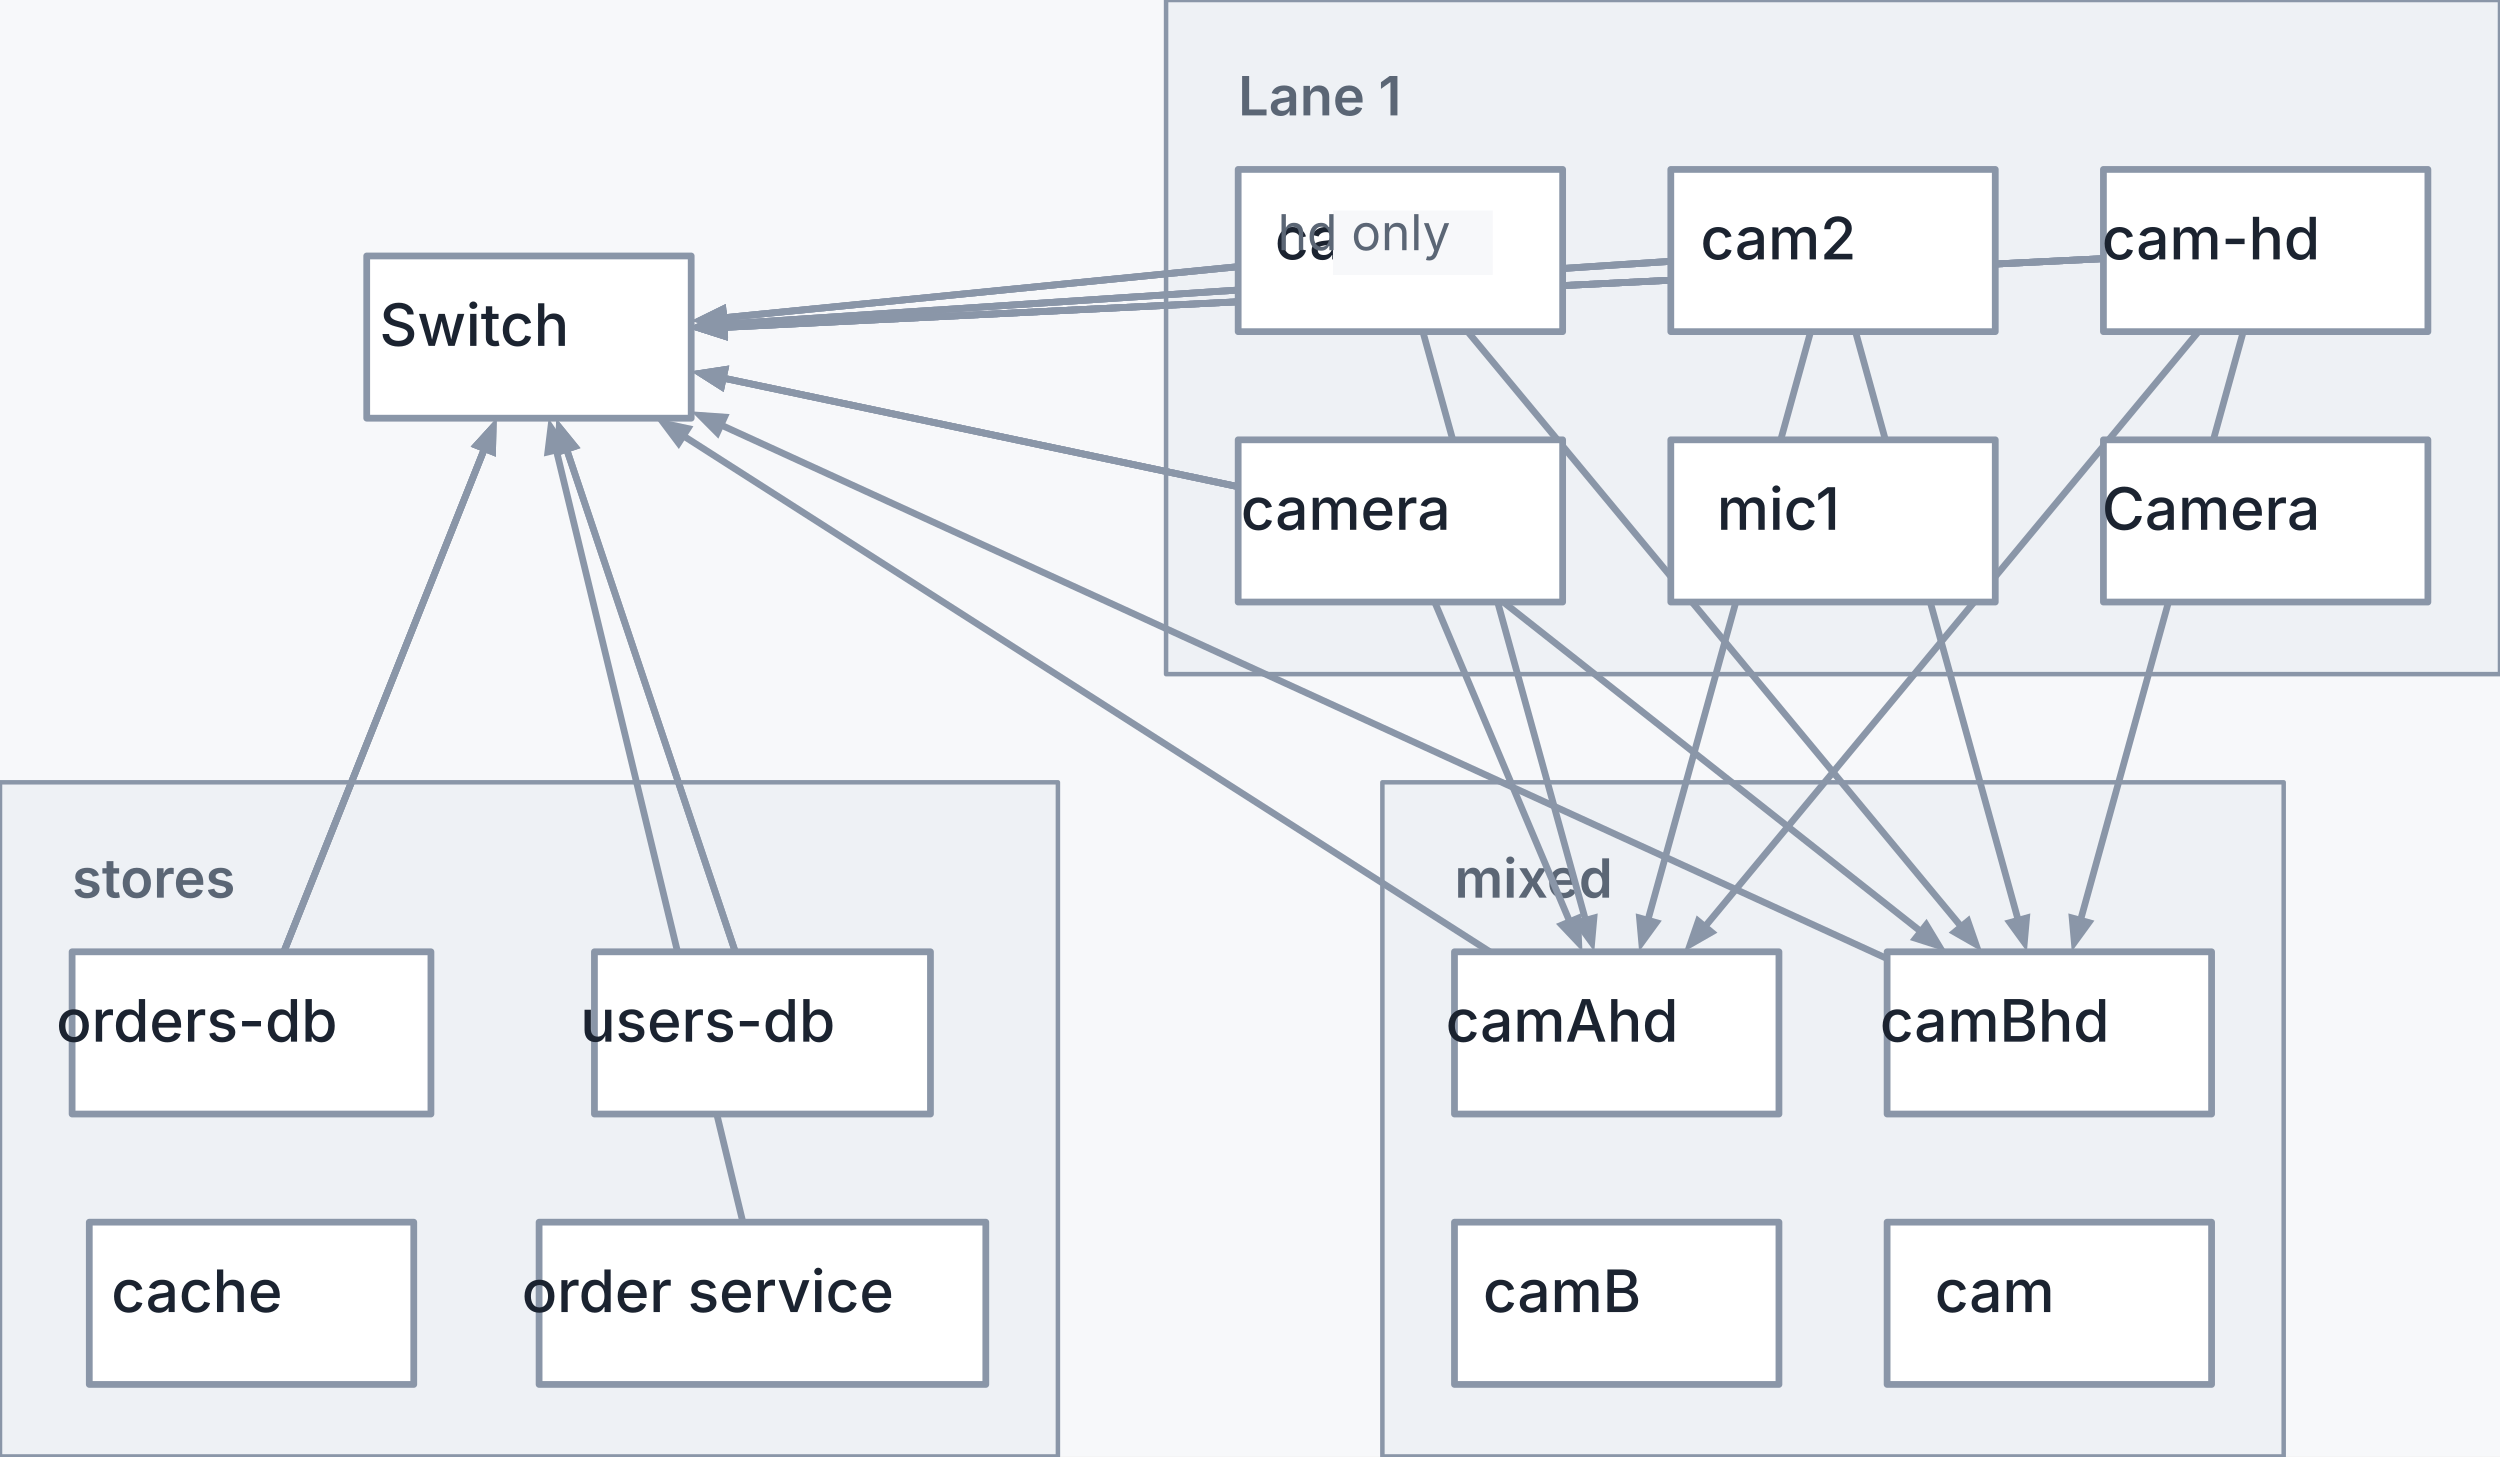
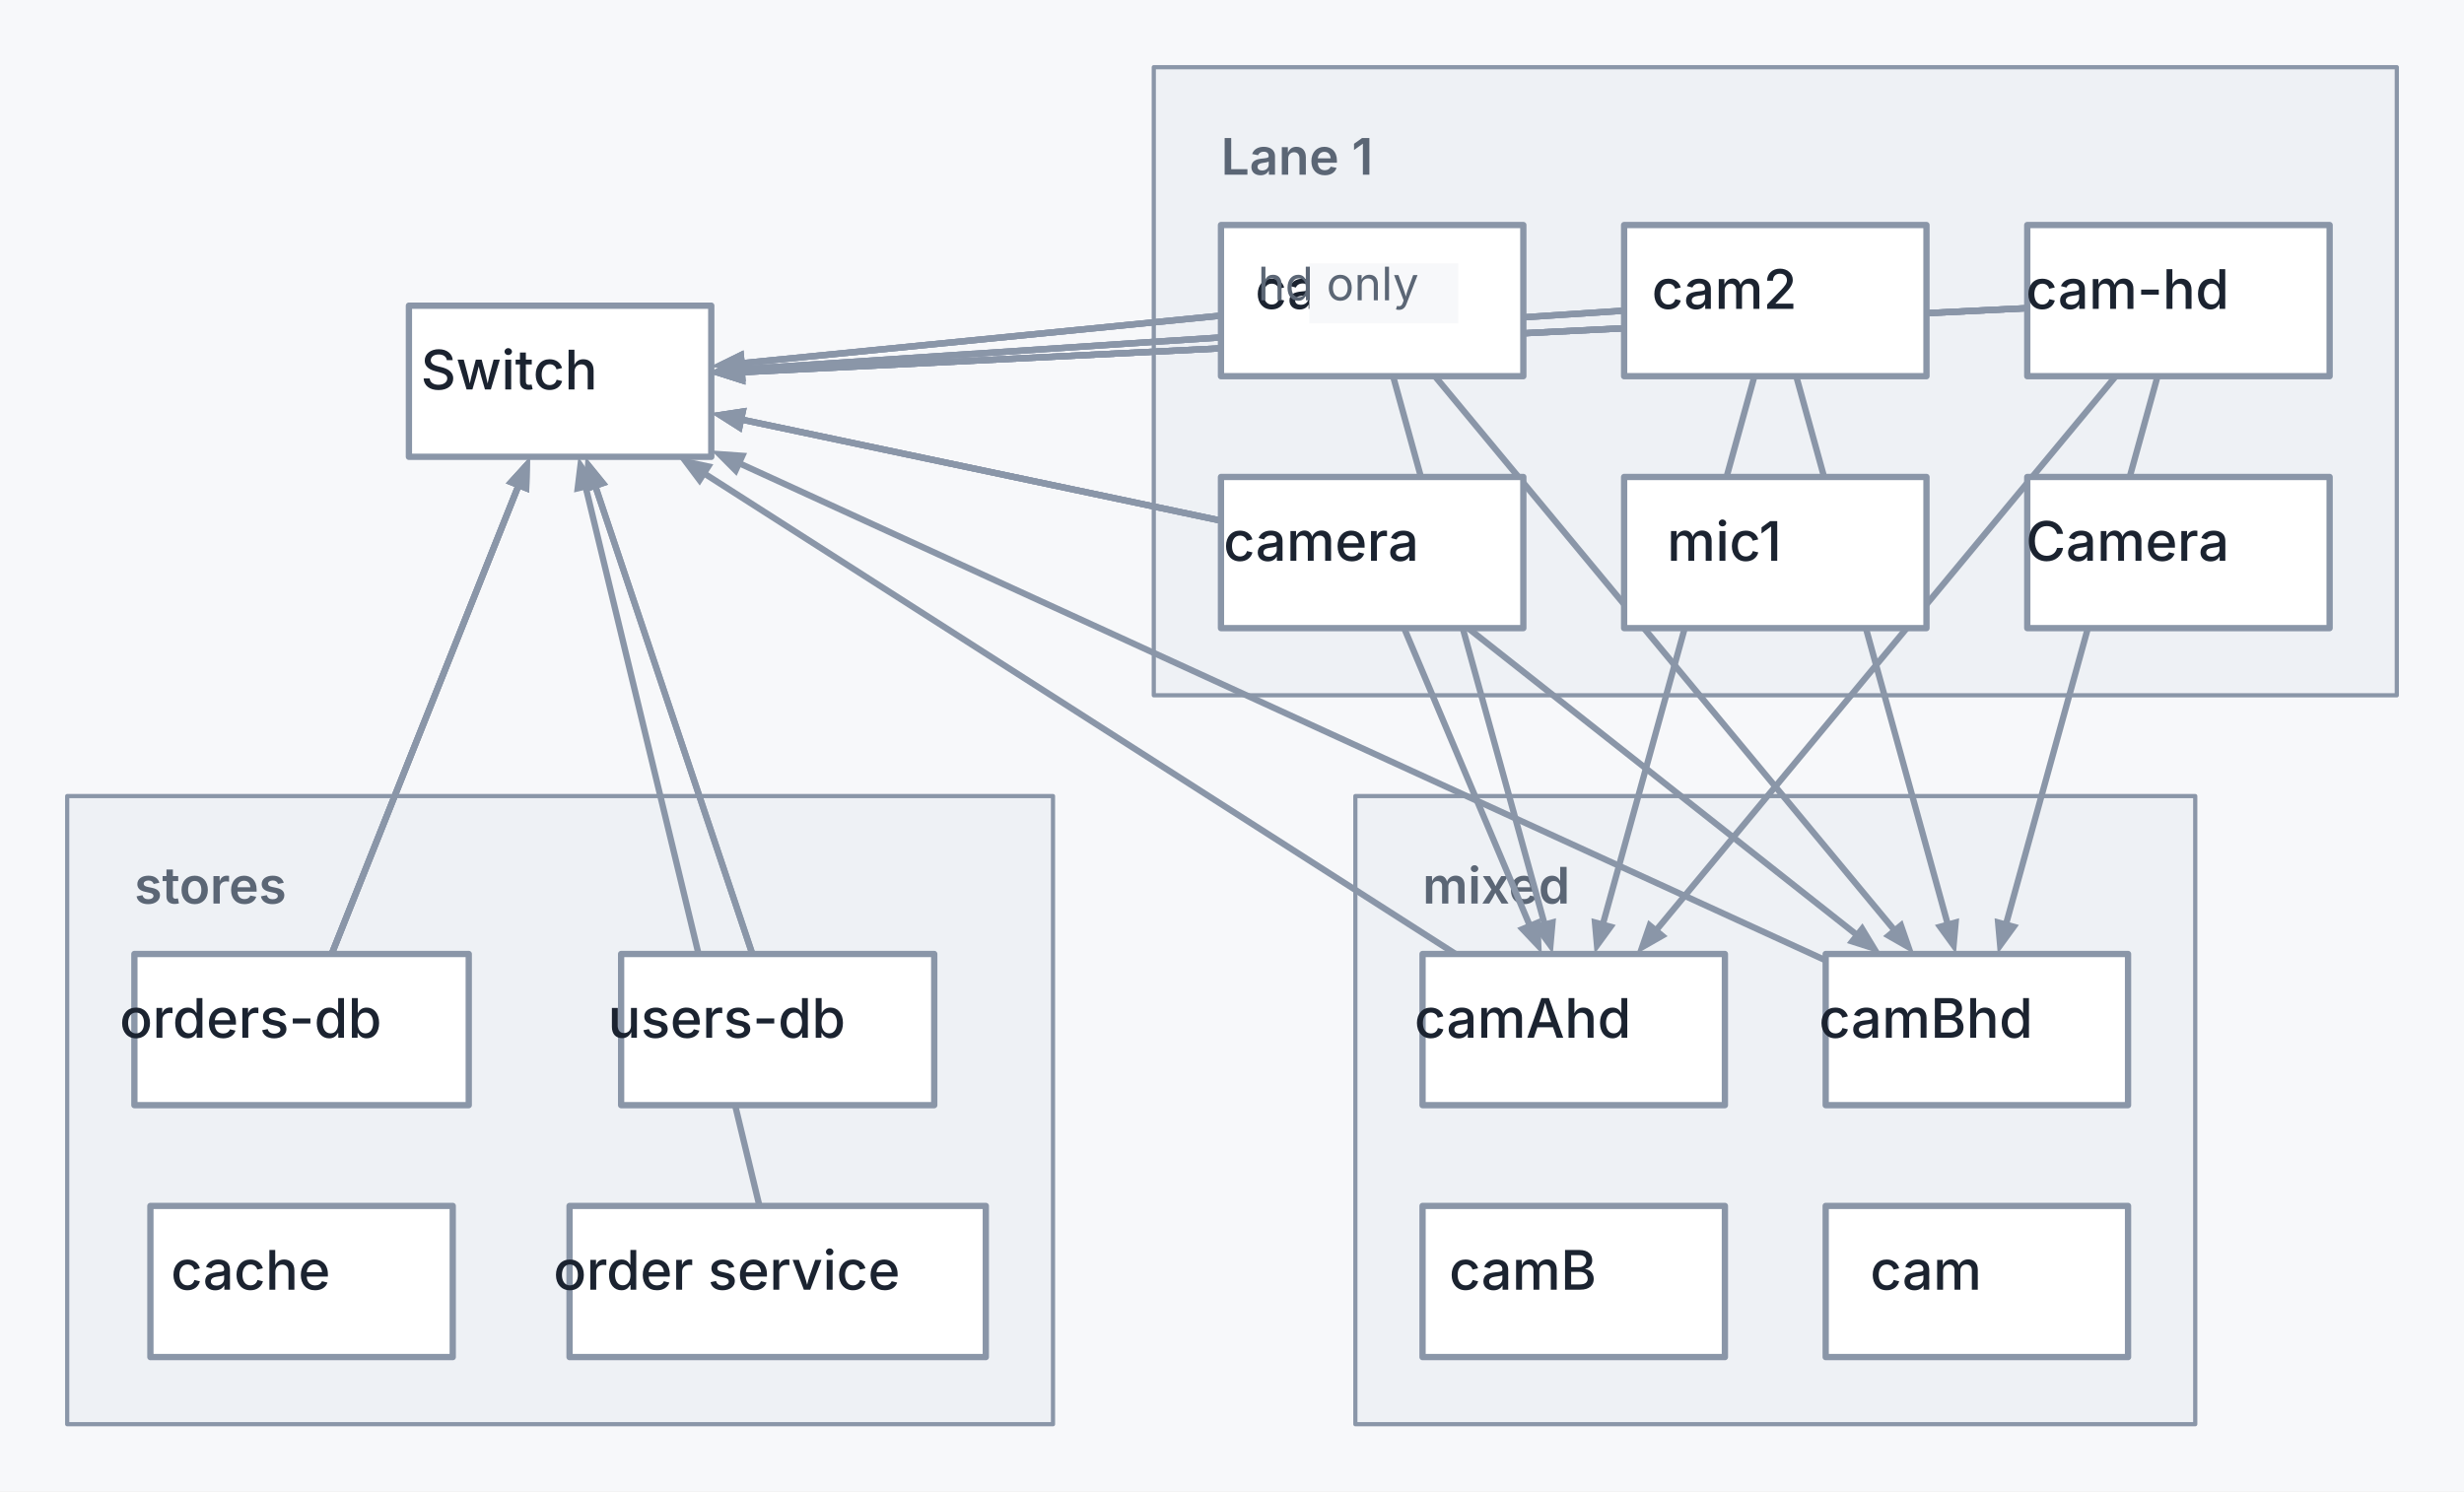
- <svg xmlns="http://www.w3.org/2000/svg" class="sgl" data-sgl="1.0" width="554.75" height="323.203" viewBox="0 0 554.75 323.203" role="img" aria-labelledby="sgl-t sgl-d">
+ <svg xmlns="http://www.w3.org/2000/svg" class="sgl" data-sgl="1.0" width="586.75" height="355.188" viewBox="0 0 586.75 355.188" role="img" aria-labelledby="sgl-t sgl-d">
  <style>.canvas{fill:#F7F8FA}
.c-shape,.n-shape{stroke-linejoin:round}
.e-path{fill:none;stroke-linecap:round}
.el-plate{stroke:none}
.n-port{stroke:none}
text{white-space:pre}
.g-8ab423a0{stroke-width:1.5px}
.g-93de2877{font-family:Inter, system-ui, -apple-system, 'Segoe UI', Roboto, sans-serif;font-size:12px;font-weight:600}
.g-b5aa7f71{stroke-width:1px}
.g-c4cad93e{font-family:Inter, system-ui, -apple-system, 'Segoe UI', Roboto, sans-serif;font-size:13px;font-weight:500}
.g-d7aeceec{font-family:Inter, system-ui, -apple-system, 'Segoe UI', Roboto, sans-serif;font-size:11px;font-weight:400}
.p-971b4d83dddb1b8a{fill:#F7F8FA}
.s-0197ea46ca823255{fill:#EEF1F5;stroke:#8A96A8}
.s-971b4d83dddb1b8a{stroke:#8A96A8}
.s-fd9a5e415fda65de{fill:#FFFFFF;stroke:#8A96A8}
.t-3a61febfdc44ff9d{fill:#1B2330}
.t-928730d867fbcf91{fill:#5B6675}
.t-f65d281014bb5a7e{fill:#5B6675}</style>
  <defs>
    <marker id="m-triangle-bfac01a3" markerUnits="userSpaceOnUse" markerWidth="8" markerHeight="6" refX="0" refY="3" orient="auto">
      <path d="M0 0L8 3L0 6Z" fill="#8A96A8" />
    </marker>
  </defs>
-   <rect class="canvas" x="0" y="0" width="554.75" height="323.203" aria-hidden="true" />
+   <rect class="canvas" x="0" y="0" width="586.75" height="355.188" aria-hidden="true" />
  <g class="L-containers">
    <g id="n-lane1" class="c" role="group" aria-label="Lane 1">
-       <path class="c-shape g-b5aa7f71 s-0197ea46ca823255" d="M 258.75 0 h 296 v 149.594 h -296 Z" />
-       <text class="c-title g-93de2877 t-928730d867fbcf91" x="274.75" y="25.6" text-anchor="start" xml:space="preserve" aria-hidden="true">
-         <tspan x="274.75" dy="0">Lane 1</tspan>
+       <path class="c-shape g-b5aa7f71 s-0197ea46ca823255" d="M 274.75 16 h 296 v 149.594 h -296 Z" />
+       <text class="c-title g-93de2877 t-928730d867fbcf91" x="290.75" y="41.6" text-anchor="start" xml:space="preserve" aria-hidden="true">
+         <tspan x="290.75" dy="0">Lane 1</tspan>
      </text>
    </g>
    <g id="n-stores" class="c" role="group" aria-label="stores">
-       <path class="c-shape g-b5aa7f71 s-0197ea46ca823255" d="M 0 173.594 h 234.75 v 149.594 h -234.75 Z" />
-       <text class="c-title g-93de2877 t-928730d867fbcf91" x="16" y="199.194" text-anchor="start" xml:space="preserve" aria-hidden="true">
-         <tspan x="16" dy="0">stores</tspan>
+       <path class="c-shape g-b5aa7f71 s-0197ea46ca823255" d="M 16 189.594 h 234.75 v 149.594 h -234.75 Z" />
+       <text class="c-title g-93de2877 t-928730d867fbcf91" x="32" y="215.194" text-anchor="start" xml:space="preserve" aria-hidden="true">
+         <tspan x="32" dy="0">stores</tspan>
      </text>
    </g>
    <g id="n-mixed" class="c" role="group" aria-label="mixed">
-       <path class="c-shape g-b5aa7f71 s-0197ea46ca823255" d="M 306.75 173.594 h 200 v 149.594 h -200 Z" />
-       <text class="c-title g-93de2877 t-928730d867fbcf91" x="322.75" y="199.194" text-anchor="start" xml:space="preserve" aria-hidden="true">
-         <tspan x="322.75" dy="0">mixed</tspan>
+       <path class="c-shape g-b5aa7f71 s-0197ea46ca823255" d="M 322.75 189.594 h 200 v 149.594 h -200 Z" />
+       <text class="c-title g-93de2877 t-928730d867fbcf91" x="338.75" y="215.194" text-anchor="start" xml:space="preserve" aria-hidden="true">
+         <tspan x="338.75" dy="0">mixed</tspan>
      </text>
    </g>
  </g>
  <g class="L-edges">
    <g id="e-3c6a77508717ebb0" class="e" role="graphics-symbol" aria-label="lane1.cam1 to switch">
-       <path class="e-path g-8ab423a0 s-971b4d83dddb1b8a" d="M274.75 59.172L161.344 70.438" marker-end="url(#m-triangle-bfac01a3)" />
+       <path class="e-path g-8ab423a0 s-971b4d83dddb1b8a" d="M290.75 75.172L177.344 86.438" marker-end="url(#m-triangle-bfac01a3)" />
    </g>
    <g id="e-93351e61e84b317b" class="e" role="graphics-symbol" aria-label="lane1.cam2 to switch">
-       <path class="e-path g-8ab423a0 s-971b4d83dddb1b8a" d="M370.75 57.984L161.359 71.875" marker-end="url(#m-triangle-bfac01a3)" />
+       <path class="e-path g-8ab423a0 s-971b4d83dddb1b8a" d="M386.75 73.984L177.359 87.875" marker-end="url(#m-triangle-bfac01a3)" />
    </g>
    <g id="e-30a1fbedae6ba760" class="e" role="graphics-symbol" aria-label="lane1.cam-hd to switch">
-       <path class="e-path g-8ab423a0 s-971b4d83dddb1b8a" d="M466.75 57.391L161.359 72.609" marker-end="url(#m-triangle-bfac01a3)" />
+       <path class="e-path g-8ab423a0 s-971b4d83dddb1b8a" d="M482.75 73.391L177.359 88.609" marker-end="url(#m-triangle-bfac01a3)" />
    </g>
    <g id="e-b1f41b60ecb5c8ab" class="e" role="graphics-symbol" aria-label="lane1.camera to switch">
-       <path class="e-path g-8ab423a0 s-971b4d83dddb1b8a" d="M274.75 108L161.203 84.047" marker-end="url(#m-triangle-bfac01a3)" />
+       <path class="e-path g-8ab423a0 s-971b4d83dddb1b8a" d="M290.75 124L177.203 100.047" marker-end="url(#m-triangle-bfac01a3)" />
    </g>
    <g id="e-30a1fcedae6ba913" class="e" role="graphics-symbol" aria-label="lane1.cam-hd to switch: hd only">
-       <path class="e-path g-8ab423a0 s-971b4d83dddb1b8a" d="M466.75 57.391L161.359 72.609" marker-end="url(#m-triangle-bfac01a3)" />
+       <path class="e-path g-8ab423a0 s-971b4d83dddb1b8a" d="M482.75 73.391L177.359 88.609" marker-end="url(#m-triangle-bfac01a3)" />
    </g>
    <g id="e-c437b3ebcf028583" class="e" role="graphics-symbol" aria-label="stores.orders-db to switch">
-       <path class="e-path g-8ab423a0 s-971b4d83dddb1b8a" d="M62.984 211.203L107.234 100.234" marker-end="url(#m-triangle-bfac01a3)" />
+       <path class="e-path g-8ab423a0 s-971b4d83dddb1b8a" d="M78.984 227.203L123.234 116.234" marker-end="url(#m-triangle-bfac01a3)" />
    </g>
    <g id="e-208e4cf54c0092b8" class="e" role="graphics-symbol" aria-label="stores.users-db to switch">
-       <path class="e-path g-8ab423a0 s-971b4d83dddb1b8a" d="M163.156 211.203L125.969 100.391" marker-end="url(#m-triangle-bfac01a3)" />
+       <path class="e-path g-8ab423a0 s-971b4d83dddb1b8a" d="M179.156 227.203L141.969 116.391" marker-end="url(#m-triangle-bfac01a3)" />
    </g>
    <g id="e-c437b2ebcf0283d0" class="e" role="graphics-symbol" aria-label="stores.orders-db to switch">
-       <path class="e-path g-8ab423a0 s-971b4d83dddb1b8a" d="M62.984 211.203L107.234 100.234" marker-end="url(#m-triangle-bfac01a3)" />
+       <path class="e-path g-8ab423a0 s-971b4d83dddb1b8a" d="M78.984 227.203L123.234 116.234" marker-end="url(#m-triangle-bfac01a3)" />
    </g>
    <g id="e-e45d836b6c2944bc" class="e" role="graphics-symbol" aria-label="stores.order service to switch">
-       <path class="e-path g-8ab423a0 s-971b4d83dddb1b8a" d="M164.844 271.203L123.609 100.578" marker-end="url(#m-triangle-bfac01a3)" />
+       <path class="e-path g-8ab423a0 s-971b4d83dddb1b8a" d="M180.844 287.203L139.609 116.578" marker-end="url(#m-triangle-bfac01a3)" />
    </g>
    <g id="e-cf78ddec09373fae" class="e" role="graphics-symbol" aria-label="mixed.camAhd to switch">
-       <path class="e-path g-8ab423a0 s-971b4d83dddb1b8a" d="M330.609 211.203L152.25 97.109" marker-end="url(#m-triangle-bfac01a3)" />
+       <path class="e-path g-8ab423a0 s-971b4d83dddb1b8a" d="M346.609 227.203L168.25 113.109" marker-end="url(#m-triangle-bfac01a3)" />
    </g>
    <g id="e-757e9768b56c6d1d" class="e" role="graphics-symbol" aria-label="mixed.camBhd to switch">
-       <path class="e-path g-8ab423a0 s-971b4d83dddb1b8a" d="M418.75 212.719L160.656 94.609" marker-end="url(#m-triangle-bfac01a3)" />
+       <path class="e-path g-8ab423a0 s-971b4d83dddb1b8a" d="M434.75 228.719L176.656 110.609" marker-end="url(#m-triangle-bfac01a3)" />
    </g>
    <g id="e-47776fd878c64117" class="e" role="graphics-symbol" aria-label="lane1.cam1 to mixed.camAhd">
-       <path class="e-path g-8ab423a0 s-971b4d83dddb1b8a" d="M315.734 73.594L351.641 203.484" marker-end="url(#m-triangle-bfac01a3)" />
+       <path class="e-path g-8ab423a0 s-971b4d83dddb1b8a" d="M331.734 89.594L367.641 219.484" marker-end="url(#m-triangle-bfac01a3)" />
    </g>
    <g id="e-e6eccffe8370aab0" class="e" role="graphics-symbol" aria-label="lane1.cam1 to mixed.camBhd">
-       <path class="e-path g-8ab423a0 s-971b4d83dddb1b8a" d="M325.688 73.594L434.719 205.047" marker-end="url(#m-triangle-bfac01a3)" />
+       <path class="e-path g-8ab423a0 s-971b4d83dddb1b8a" d="M341.688 89.594L450.719 221.047" marker-end="url(#m-triangle-bfac01a3)" />
    </g>
    <g id="e-adda24527e8599b8" class="e" role="graphics-symbol" aria-label="lane1.cam2 to mixed.camAhd">
-       <path class="e-path g-8ab423a0 s-971b4d83dddb1b8a" d="M401.781 73.594L365.859 203.484" marker-end="url(#m-triangle-bfac01a3)" />
+       <path class="e-path g-8ab423a0 s-971b4d83dddb1b8a" d="M417.781 89.594L381.859 219.484" marker-end="url(#m-triangle-bfac01a3)" />
    </g>
    <g id="e-0d0fa642014a1dff" class="e" role="graphics-symbol" aria-label="lane1.cam2 to mixed.camBhd">
-       <path class="e-path g-8ab423a0 s-971b4d83dddb1b8a" d="M411.734 73.594L447.641 203.484" marker-end="url(#m-triangle-bfac01a3)" />
+       <path class="e-path g-8ab423a0 s-971b4d83dddb1b8a" d="M427.734 89.594L463.641 219.484" marker-end="url(#m-triangle-bfac01a3)" />
    </g>
    <g id="e-e3f58f56b5404f87" class="e" role="graphics-symbol" aria-label="lane1.cam-hd to mixed.camAhd">
-       <path class="e-path g-8ab423a0 s-971b4d83dddb1b8a" d="M487.828 73.594L378.797 205.047" marker-end="url(#m-triangle-bfac01a3)" />
+       <path class="e-path g-8ab423a0 s-971b4d83dddb1b8a" d="M503.828 89.594L394.797 221.047" marker-end="url(#m-triangle-bfac01a3)" />
    </g>
    <g id="e-84bae0b38b3182a0" class="e" role="graphics-symbol" aria-label="lane1.cam-hd to mixed.camBhd">
-       <path class="e-path g-8ab423a0 s-971b4d83dddb1b8a" d="M497.781 73.594L461.859 203.484" marker-end="url(#m-triangle-bfac01a3)" />
+       <path class="e-path g-8ab423a0 s-971b4d83dddb1b8a" d="M513.781 89.594L477.859 219.484" marker-end="url(#m-triangle-bfac01a3)" />
    </g>
    <g id="e-2cdffc5b29573468" class="e" role="graphics-symbol" aria-label="lane1.camera to mixed.camAhd">
-       <path class="e-path g-8ab423a0 s-971b4d83dddb1b8a" d="M318.359 133.594L348.031 203.828" marker-end="url(#m-triangle-bfac01a3)" />
+       <path class="e-path g-8ab423a0 s-971b4d83dddb1b8a" d="M334.359 149.594L364.031 219.828" marker-end="url(#m-triangle-bfac01a3)" />
    </g>
    <g id="e-8b410afe52ad00af" class="e" role="graphics-symbol" aria-label="lane1.camera to mixed.camBhd">
-       <path class="e-path g-8ab423a0 s-971b4d83dddb1b8a" d="M333.578 133.594L425.656 206.25" marker-end="url(#m-triangle-bfac01a3)" />
+       <path class="e-path g-8ab423a0 s-971b4d83dddb1b8a" d="M349.578 149.594L441.656 222.25" marker-end="url(#m-triangle-bfac01a3)" />
    </g>
    <g id="e-3c6a78508717ed63" class="e" role="graphics-symbol" aria-label="lane1.cam1 to switch">
-       <path class="e-path g-8ab423a0 s-971b4d83dddb1b8a" d="M274.75 59.172L161.344 70.438" marker-end="url(#m-triangle-bfac01a3)" />
+       <path class="e-path g-8ab423a0 s-971b4d83dddb1b8a" d="M290.75 75.172L177.344 86.438" marker-end="url(#m-triangle-bfac01a3)" />
    </g>
    <g id="e-93351d61e84b2fc8" class="e" role="graphics-symbol" aria-label="lane1.cam2 to switch">
-       <path class="e-path g-8ab423a0 s-971b4d83dddb1b8a" d="M370.75 57.984L161.359 71.875" marker-end="url(#m-triangle-bfac01a3)" />
+       <path class="e-path g-8ab423a0 s-971b4d83dddb1b8a" d="M386.75 73.984L177.359 87.875" marker-end="url(#m-triangle-bfac01a3)" />
    </g>
    <g id="e-30a1fdedae6baac6" class="e" role="graphics-symbol" aria-label="lane1.cam-hd to switch">
-       <path class="e-path g-8ab423a0 s-971b4d83dddb1b8a" d="M466.75 57.391L161.359 72.609" marker-end="url(#m-triangle-bfac01a3)" />
+       <path class="e-path g-8ab423a0 s-971b4d83dddb1b8a" d="M482.75 73.391L177.359 88.609" marker-end="url(#m-triangle-bfac01a3)" />
    </g>
    <g id="e-b1f41a60ecb5c6f8" class="e" role="graphics-symbol" aria-label="lane1.camera to switch">
-       <path class="e-path g-8ab423a0 s-971b4d83dddb1b8a" d="M274.75 108L161.203 84.047" marker-end="url(#m-triangle-bfac01a3)" />
+       <path class="e-path g-8ab423a0 s-971b4d83dddb1b8a" d="M290.75 124L177.203 100.047" marker-end="url(#m-triangle-bfac01a3)" />
    </g>
    <g id="e-3c6a79508717ef16" class="e" role="graphics-symbol" aria-label="lane1.cam1 to switch">
-       <path class="e-path g-8ab423a0 s-971b4d83dddb1b8a" d="M274.75 59.172L161.344 70.438" marker-end="url(#m-triangle-bfac01a3)" />
+       <path class="e-path g-8ab423a0 s-971b4d83dddb1b8a" d="M290.75 75.172L177.344 86.438" marker-end="url(#m-triangle-bfac01a3)" />
    </g>
    <g id="e-93352061e84b34e1" class="e" role="graphics-symbol" aria-label="lane1.cam2 to switch">
-       <path class="e-path g-8ab423a0 s-971b4d83dddb1b8a" d="M370.75 57.984L161.359 71.875" marker-end="url(#m-triangle-bfac01a3)" />
+       <path class="e-path g-8ab423a0 s-971b4d83dddb1b8a" d="M386.75 73.984L177.359 87.875" marker-end="url(#m-triangle-bfac01a3)" />
    </g>
    <g id="e-30a1feedae6bac79" class="e" role="graphics-symbol" aria-label="lane1.cam-hd to switch">
-       <path class="e-path g-8ab423a0 s-971b4d83dddb1b8a" d="M466.75 57.391L161.359 72.609" marker-end="url(#m-triangle-bfac01a3)" />
+       <path class="e-path g-8ab423a0 s-971b4d83dddb1b8a" d="M482.75 73.391L177.359 88.609" marker-end="url(#m-triangle-bfac01a3)" />
    </g>
    <g id="e-b1f41d60ecb5cc11" class="e" role="graphics-symbol" aria-label="lane1.camera to switch">
-       <path class="e-path g-8ab423a0 s-971b4d83dddb1b8a" d="M274.75 108L161.203 84.047" marker-end="url(#m-triangle-bfac01a3)" />
+       <path class="e-path g-8ab423a0 s-971b4d83dddb1b8a" d="M290.75 124L177.203 100.047" marker-end="url(#m-triangle-bfac01a3)" />
    </g>
    <g id="e-c437b5ebcf0288e9" class="e" role="graphics-symbol" aria-label="stores.orders-db to switch">
-       <path class="e-path g-8ab423a0 s-971b4d83dddb1b8a" d="M62.984 211.203L107.234 100.234" marker-end="url(#m-triangle-bfac01a3)" />
+       <path class="e-path g-8ab423a0 s-971b4d83dddb1b8a" d="M78.984 227.203L123.234 116.234" marker-end="url(#m-triangle-bfac01a3)" />
    </g>
    <g id="e-208e4df54c00946b" class="e" role="graphics-symbol" aria-label="stores.users-db to switch">
-       <path class="e-path g-8ab423a0 s-971b4d83dddb1b8a" d="M163.156 211.203L125.969 100.391" marker-end="url(#m-triangle-bfac01a3)" />
+       <path class="e-path g-8ab423a0 s-971b4d83dddb1b8a" d="M179.156 227.203L141.969 116.391" marker-end="url(#m-triangle-bfac01a3)" />
    </g>
  </g>
  <g class="L-nodes">
    <g id="n-switch" class="n sh-rect" role="group" aria-label="Switch">
-       <path class="n-shape g-8ab423a0 s-fd9a5e415fda65de" d="M 81.375 56.797 h 72 v 36 h -72 Z" />
-       <text class="n-title g-c4cad93e t-3a61febfdc44ff9d" x="117.375" y="76.747" text-anchor="middle" xml:space="preserve" aria-hidden="true">
-         <tspan x="117.375" dy="0">Switch</tspan>
+       <path class="n-shape g-8ab423a0 s-fd9a5e415fda65de" d="M 97.375 72.797 h 72 v 36 h -72 Z" />
+       <text class="n-title g-c4cad93e t-3a61febfdc44ff9d" x="133.375" y="92.747" text-anchor="middle" xml:space="preserve" aria-hidden="true">
+         <tspan x="133.375" dy="0">Switch</tspan>
      </text>
    </g>
    <g id="n-lane1.cam1" class="n sh-rect" role="group" aria-label="cam1">
-       <path class="n-shape g-8ab423a0 s-fd9a5e415fda65de" d="M 274.75 37.594 h 72 v 36 h -72 Z" />
-       <text class="n-title g-c4cad93e t-3a61febfdc44ff9d" x="310.75" y="57.559" text-anchor="middle" xml:space="preserve" aria-hidden="true">
-         <tspan x="310.75" dy="0">cam1</tspan>
+       <path class="n-shape g-8ab423a0 s-fd9a5e415fda65de" d="M 290.75 53.594 h 72 v 36 h -72 Z" />
+       <text class="n-title g-c4cad93e t-3a61febfdc44ff9d" x="326.75" y="73.559" text-anchor="middle" xml:space="preserve" aria-hidden="true">
+         <tspan x="326.75" dy="0">cam1</tspan>
      </text>
    </g>
    <g id="n-lane1.cam2" class="n sh-rect" role="group" aria-label="cam2">
-       <path class="n-shape g-8ab423a0 s-fd9a5e415fda65de" d="M 370.75 37.594 h 72 v 36 h -72 Z" />
-       <text class="n-title g-c4cad93e t-3a61febfdc44ff9d" x="406.75" y="57.559" text-anchor="middle" xml:space="preserve" aria-hidden="true">
-         <tspan x="406.75" dy="0">cam2</tspan>
+       <path class="n-shape g-8ab423a0 s-fd9a5e415fda65de" d="M 386.75 53.594 h 72 v 36 h -72 Z" />
+       <text class="n-title g-c4cad93e t-3a61febfdc44ff9d" x="422.75" y="73.559" text-anchor="middle" xml:space="preserve" aria-hidden="true">
+         <tspan x="422.75" dy="0">cam2</tspan>
      </text>
    </g>
    <g id="n-lane1.cam-hd" class="n sh-rect" role="group" aria-label="cam-hd">
-       <path class="n-shape g-8ab423a0 s-fd9a5e415fda65de" d="M 466.75 37.594 h 72 v 36 h -72 Z" />
-       <text class="n-title g-c4cad93e t-3a61febfdc44ff9d" x="502.75" y="57.559" text-anchor="middle" xml:space="preserve" aria-hidden="true">
-         <tspan x="502.75" dy="0">cam-hd</tspan>
+       <path class="n-shape g-8ab423a0 s-fd9a5e415fda65de" d="M 482.75 53.594 h 72 v 36 h -72 Z" />
+       <text class="n-title g-c4cad93e t-3a61febfdc44ff9d" x="518.75" y="73.559" text-anchor="middle" xml:space="preserve" aria-hidden="true">
+         <tspan x="518.75" dy="0">cam-hd</tspan>
      </text>
    </g>
    <g id="n-lane1.camera" class="n sh-rect" role="group" aria-label="camera">
-       <path class="n-shape g-8ab423a0 s-fd9a5e415fda65de" d="M 274.75 97.594 h 72 v 36 h -72 Z" />
-       <text class="n-title g-c4cad93e t-3a61febfdc44ff9d" x="310.75" y="117.559" text-anchor="middle" xml:space="preserve" aria-hidden="true">
-         <tspan x="310.75" dy="0">camera</tspan>
+       <path class="n-shape g-8ab423a0 s-fd9a5e415fda65de" d="M 290.75 113.594 h 72 v 36 h -72 Z" />
+       <text class="n-title g-c4cad93e t-3a61febfdc44ff9d" x="326.75" y="133.559" text-anchor="middle" xml:space="preserve" aria-hidden="true">
+         <tspan x="326.75" dy="0">camera</tspan>
      </text>
    </g>
    <g id="n-lane1.mic1" class="n sh-rect" role="group" aria-label="mic1">
-       <path class="n-shape g-8ab423a0 s-fd9a5e415fda65de" d="M 370.75 97.594 h 72 v 36 h -72 Z" />
-       <text class="n-title g-c4cad93e t-3a61febfdc44ff9d" x="406.75" y="117.559" text-anchor="middle" xml:space="preserve" aria-hidden="true">
-         <tspan x="406.75" dy="0">mic1</tspan>
+       <path class="n-shape g-8ab423a0 s-fd9a5e415fda65de" d="M 386.75 113.594 h 72 v 36 h -72 Z" />
+       <text class="n-title g-c4cad93e t-3a61febfdc44ff9d" x="422.75" y="133.559" text-anchor="middle" xml:space="preserve" aria-hidden="true">
+         <tspan x="422.75" dy="0">mic1</tspan>
      </text>
    </g>
    <g id="n-lane1.door1" class="n sh-rect" role="group" aria-label="Camera">
-       <path class="n-shape g-8ab423a0 s-fd9a5e415fda65de" d="M 466.75 97.594 h 72 v 36 h -72 Z" />
-       <text class="n-title g-c4cad93e t-3a61febfdc44ff9d" x="502.758" y="117.559" text-anchor="middle" xml:space="preserve" aria-hidden="true">
-         <tspan x="502.758" dy="0">Camera</tspan>
+       <path class="n-shape g-8ab423a0 s-fd9a5e415fda65de" d="M 482.75 113.594 h 72 v 36 h -72 Z" />
+       <text class="n-title g-c4cad93e t-3a61febfdc44ff9d" x="518.758" y="133.559" text-anchor="middle" xml:space="preserve" aria-hidden="true">
+         <tspan x="518.758" dy="0">Camera</tspan>
      </text>
    </g>
    <g id="n-stores.orders-db" class="n sh-rect" role="group" aria-label="orders-db">
-       <path class="n-shape g-8ab423a0 s-fd9a5e415fda65de" d="M 16 211.203 h 79.625 v 36 h -79.625 Z" />
-       <text class="n-title g-c4cad93e t-3a61febfdc44ff9d" x="55.813" y="231.153" text-anchor="middle" xml:space="preserve" aria-hidden="true">
-         <tspan x="55.813" dy="0">orders-db</tspan>
+       <path class="n-shape g-8ab423a0 s-fd9a5e415fda65de" d="M 32 227.203 h 79.625 v 36 h -79.625 Z" />
+       <text class="n-title g-c4cad93e t-3a61febfdc44ff9d" x="71.813" y="247.153" text-anchor="middle" xml:space="preserve" aria-hidden="true">
+         <tspan x="71.813" dy="0">orders-db</tspan>
      </text>
    </g>
    <g id="n-stores.users-db" class="n sh-rect" role="group" aria-label="users-db">
-       <path class="n-shape g-8ab423a0 s-fd9a5e415fda65de" d="M 131.906 211.203 h 74.563 v 36 h -74.562 Z" />
-       <text class="n-title g-c4cad93e t-3a61febfdc44ff9d" x="169.188" y="231.153" text-anchor="middle" xml:space="preserve" aria-hidden="true">
-         <tspan x="169.188" dy="0">users-db</tspan>
+       <path class="n-shape g-8ab423a0 s-fd9a5e415fda65de" d="M 147.906 227.203 h 74.563 v 36 h -74.562 Z" />
+       <text class="n-title g-c4cad93e t-3a61febfdc44ff9d" x="185.188" y="247.153" text-anchor="middle" xml:space="preserve" aria-hidden="true">
+         <tspan x="185.188" dy="0">users-db</tspan>
      </text>
    </g>
    <g id="n-stores.cache" class="n sh-rect" role="group" aria-label="cache">
-       <path class="n-shape g-8ab423a0 s-fd9a5e415fda65de" d="M 19.813 271.203 h 72 v 36 h -72 Z" />
-       <text class="n-title g-c4cad93e t-3a61febfdc44ff9d" x="55.813" y="291.153" text-anchor="middle" xml:space="preserve" aria-hidden="true">
-         <tspan x="55.813" dy="0">cache</tspan>
+       <path class="n-shape g-8ab423a0 s-fd9a5e415fda65de" d="M 35.813 287.203 h 72 v 36 h -72 Z" />
+       <text class="n-title g-c4cad93e t-3a61febfdc44ff9d" x="71.813" y="307.153" text-anchor="middle" xml:space="preserve" aria-hidden="true">
+         <tspan x="71.813" dy="0">cache</tspan>
      </text>
    </g>
    <g id="n-stores.order_service-54e5de" class="n sh-rect" role="group" aria-label="order service">
-       <path class="n-shape g-8ab423a0 s-fd9a5e415fda65de" d="M 119.625 271.203 h 99.125 v 36 h -99.125 Z" />
-       <text class="n-title g-c4cad93e t-3a61febfdc44ff9d" x="169.188" y="291.153" text-anchor="middle" xml:space="preserve" aria-hidden="true">
-         <tspan x="169.188" dy="0">order service</tspan>
+       <path class="n-shape g-8ab423a0 s-fd9a5e415fda65de" d="M 135.625 287.203 h 99.125 v 36 h -99.125 Z" />
+       <text class="n-title g-c4cad93e t-3a61febfdc44ff9d" x="185.188" y="307.153" text-anchor="middle" xml:space="preserve" aria-hidden="true">
+         <tspan x="185.188" dy="0">order service</tspan>
      </text>
    </g>
    <g id="n-mixed.camAhd" class="n sh-rect" role="group" aria-label="camAhd">
-       <path class="n-shape g-8ab423a0 s-fd9a5e415fda65de" d="M 322.75 211.203 h 72 v 36 h -72 Z" />
-       <text class="n-title g-c4cad93e t-3a61febfdc44ff9d" x="358.75" y="231.153" text-anchor="middle" xml:space="preserve" aria-hidden="true">
-         <tspan x="358.75" dy="0">camAhd</tspan>
+       <path class="n-shape g-8ab423a0 s-fd9a5e415fda65de" d="M 338.75 227.203 h 72 v 36 h -72 Z" />
+       <text class="n-title g-c4cad93e t-3a61febfdc44ff9d" x="374.75" y="247.153" text-anchor="middle" xml:space="preserve" aria-hidden="true">
+         <tspan x="374.75" dy="0">camAhd</tspan>
      </text>
    </g>
    <g id="n-mixed.camBhd" class="n sh-rect" role="group" aria-label="camBhd">
-       <path class="n-shape g-8ab423a0 s-fd9a5e415fda65de" d="M 418.75 211.203 h 72 v 36 h -72 Z" />
-       <text class="n-title g-c4cad93e t-3a61febfdc44ff9d" x="454.75" y="231.153" text-anchor="middle" xml:space="preserve" aria-hidden="true">
-         <tspan x="454.75" dy="0">camBhd</tspan>
+       <path class="n-shape g-8ab423a0 s-fd9a5e415fda65de" d="M 434.75 227.203 h 72 v 36 h -72 Z" />
+       <text class="n-title g-c4cad93e t-3a61febfdc44ff9d" x="470.75" y="247.153" text-anchor="middle" xml:space="preserve" aria-hidden="true">
+         <tspan x="470.75" dy="0">camBhd</tspan>
      </text>
    </g>
    <g id="n-mixed.camB" class="n sh-rect" role="group" aria-label="camB">
-       <path class="n-shape g-8ab423a0 s-fd9a5e415fda65de" d="M 322.75 271.203 h 72 v 36 h -72 Z" />
-       <text class="n-title g-c4cad93e t-3a61febfdc44ff9d" x="358.758" y="291.153" text-anchor="middle" xml:space="preserve" aria-hidden="true">
-         <tspan x="358.758" dy="0">camB</tspan>
+       <path class="n-shape g-8ab423a0 s-fd9a5e415fda65de" d="M 338.75 287.203 h 72 v 36 h -72 Z" />
+       <text class="n-title g-c4cad93e t-3a61febfdc44ff9d" x="374.758" y="307.153" text-anchor="middle" xml:space="preserve" aria-hidden="true">
+         <tspan x="374.758" dy="0">camB</tspan>
      </text>
    </g>
    <g id="n-mixed.cam" class="n sh-rect" role="group" aria-label="cam">
-       <path class="n-shape g-8ab423a0 s-fd9a5e415fda65de" d="M 418.75 271.203 h 72 v 36 h -72 Z" />
-       <text class="n-title g-c4cad93e t-3a61febfdc44ff9d" x="454.75" y="291.153" text-anchor="middle" xml:space="preserve" aria-hidden="true">
-         <tspan x="454.75" dy="0">cam</tspan>
+       <path class="n-shape g-8ab423a0 s-fd9a5e415fda65de" d="M 434.75 287.203 h 72 v 36 h -72 Z" />
+       <text class="n-title g-c4cad93e t-3a61febfdc44ff9d" x="470.75" y="307.153" text-anchor="middle" xml:space="preserve" aria-hidden="true">
+         <tspan x="470.75" dy="0">cam</tspan>
      </text>
    </g>
  </g>
  <g class="L-labels">
    <g class="el" aria-hidden="true">
-       <rect class="el-plate p-971b4d83dddb1b8a" x="295.781" y="46.719" width="35.469" height="14.297" aria-hidden="true" />
-       <text class="el-text g-d7aeceec t-f65d281014bb5a7e" x="313.516" y="55.517" text-anchor="middle" xml:space="preserve" aria-hidden="true">
-         <tspan x="313.516" dy="0">hd only</tspan>
+       <rect class="el-plate p-971b4d83dddb1b8a" x="311.781" y="62.719" width="35.469" height="14.297" aria-hidden="true" />
+       <text class="el-text g-d7aeceec t-f65d281014bb5a7e" x="329.516" y="71.517" text-anchor="middle" xml:space="preserve" aria-hidden="true">
+         <tspan x="329.516" dy="0">hd only</tspan>
      </text>
    </g>
  </g>
</svg>
